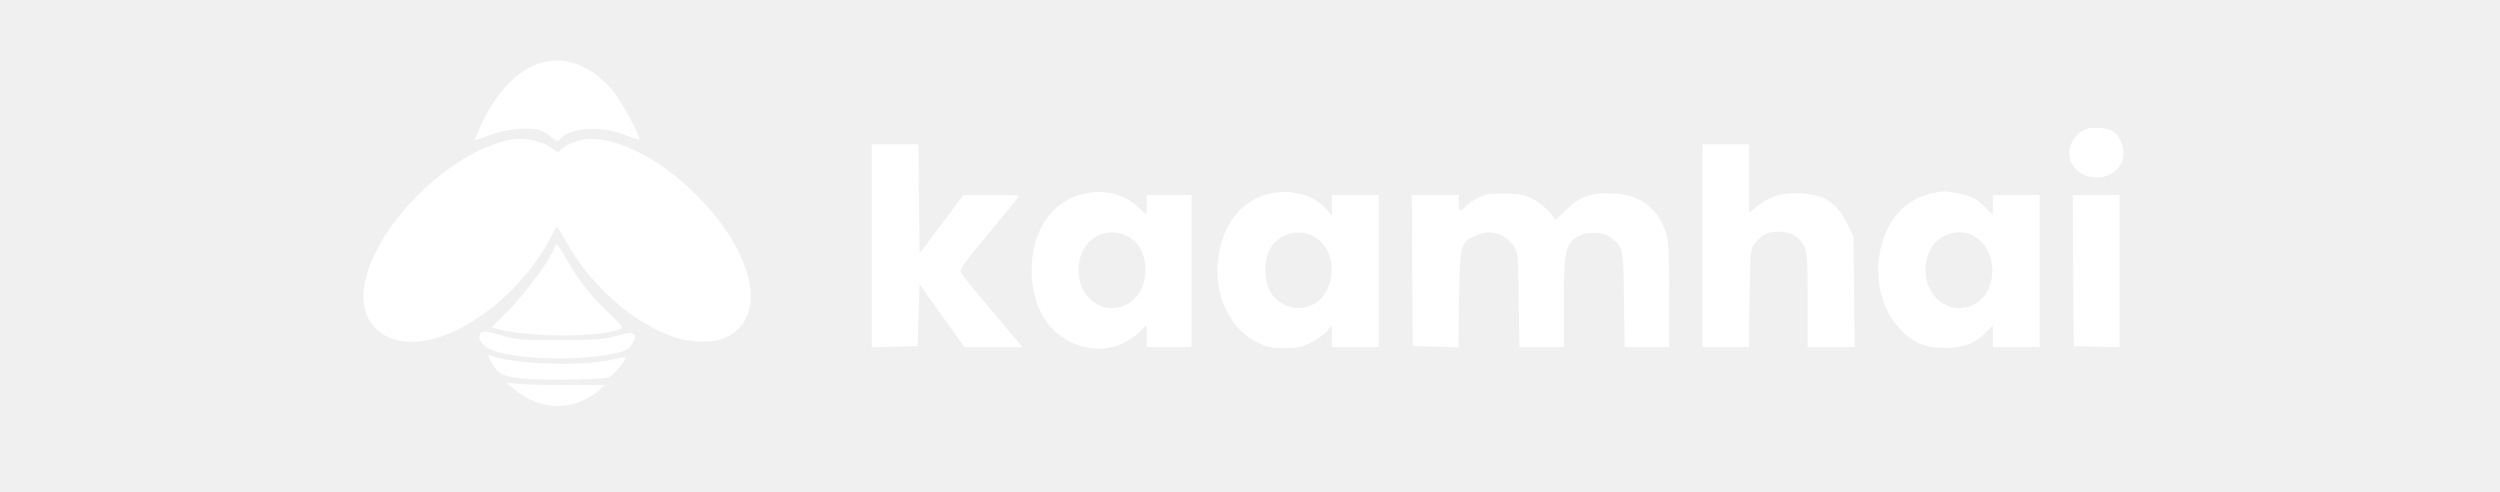
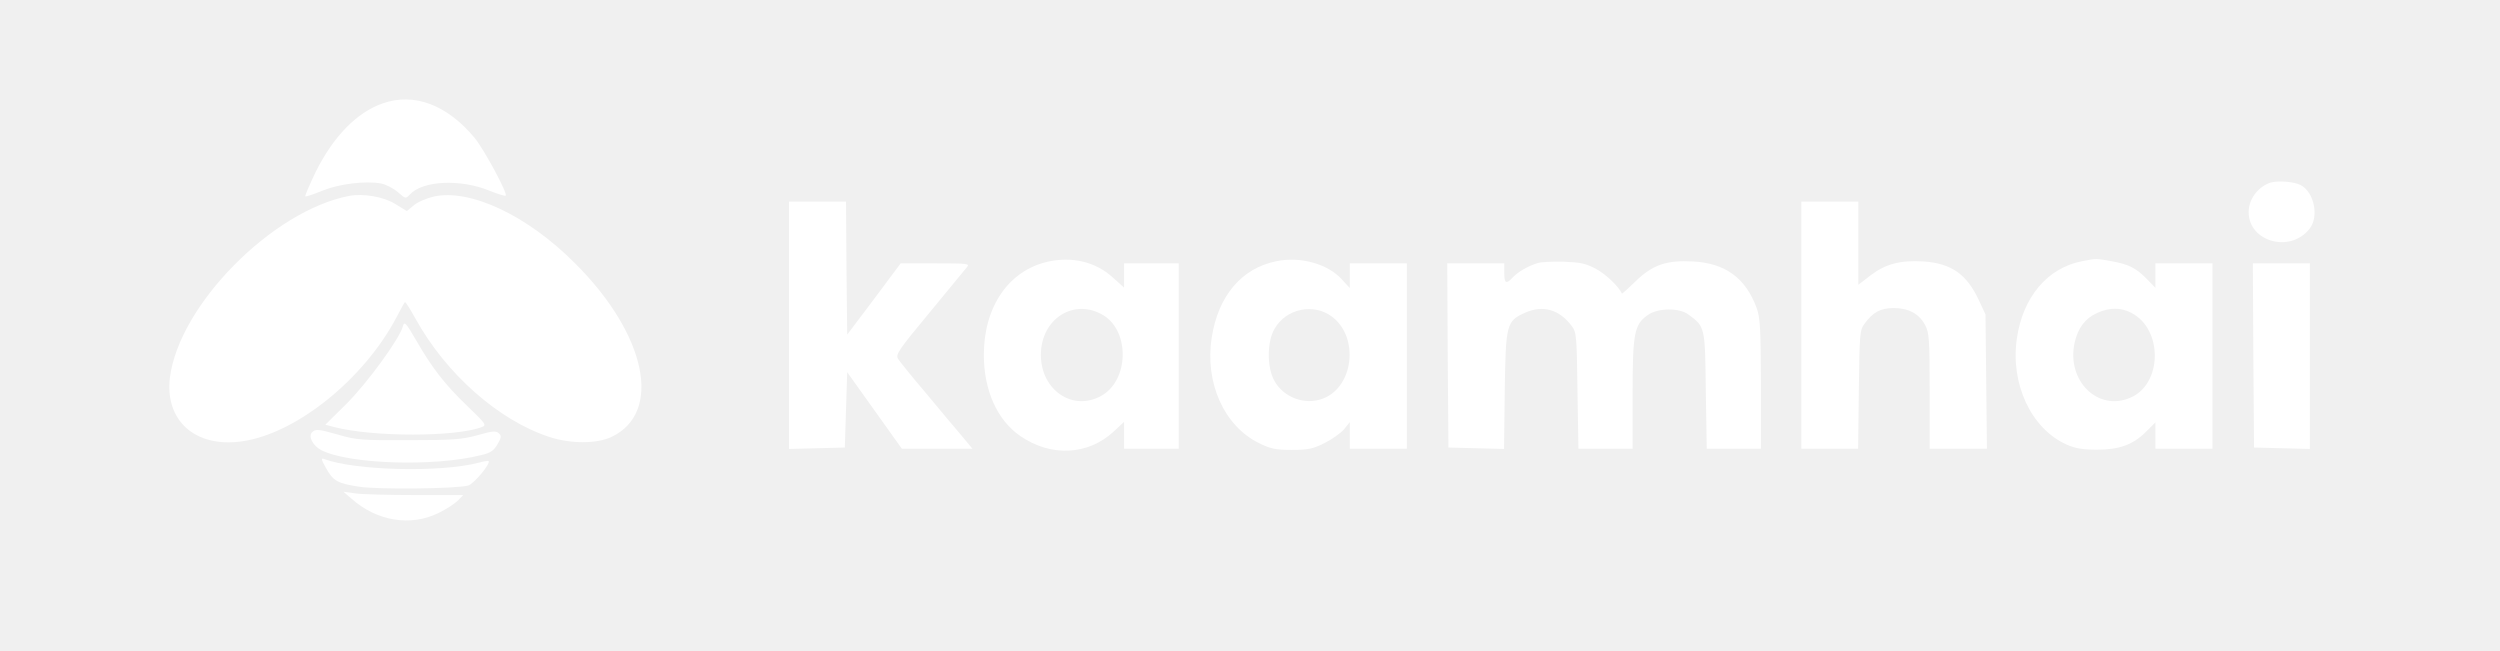
- <svg xmlns="http://www.w3.org/2000/svg" version="1.0" width="173" height="34" viewBox="0 0 1052 252" preserveAspectRatio="xMidYMid meet">
+ <svg xmlns="http://www.w3.org/2000/svg" version="1.0" width="173" height="45" viewBox="0 0 1052 252" preserveAspectRatio="xMidYMid meet">
  <g transform="translate(0,252) scale(0.1,-0.1)" fill="#ffffff" stroke="none">
    <path d="M1610 2193 c-109 -38 -207 -139 -281 -287 -26 -55 -47 -102 -44 -104 2 -2 34 8 72 24 72 29 182 42 247 30 20 -4 51 -20 70 -36 33 -29 33 -29 51 -10 53 58 212 66 334 16 35 -14 66 -24 69 -21 9 9 -89 191 -130 242 -116 140 -255 193 -388 146z" />
    <path d="M9555 1860 c-48 -15 -87 -62 -92 -112 -13 -132 171 -191 256 -82 40 51 19 153 -37 183 -28 15 -95 20 -127 11z" />
    <path d="M1470 1804 c-324 -62 -717 -460 -755 -765 -22 -181 107 -296 303 -268 228 32 513 261 651 523 17 33 33 62 35 63 2 2 22 -29 44 -69 128 -232 348 -427 562 -498 90 -30 202 -30 264 0 215 103 146 431 -154 730 -201 202 -442 315 -595 281 -30 -7 -68 -23 -84 -37 l-29 -24 -49 30 c-48 30 -133 45 -193 34z" />
    <path d="M3320 1260 l0 -521 118 3 117 3 5 158 5 159 115 -161 115 -161 149 0 148 0 -44 53 c-24 28 -92 109 -150 179 -59 69 -112 135 -119 146 -11 18 2 38 131 193 79 96 150 182 158 192 14 16 7 17 -131 17 l-147 0 -112 -150 -113 -150 -3 280 -2 280 -120 0 -120 0 0 -520z" />
    <path d="M7580 1260 l0 -520 119 0 120 0 3 249 c3 234 4 251 24 277 36 49 66 65 122 66 63 0 108 -24 133 -72 17 -31 19 -60 19 -277 l0 -243 121 0 120 0 -3 282 -3 283 -28 60 c-51 110 -117 155 -232 163 -97 6 -160 -10 -223 -58 l-52 -40 0 175 0 175 -120 0 -120 0 0 -520z" />
    <path d="M4409 1527 c-164 -37 -269 -189 -269 -392 0 -149 56 -275 154 -342 128 -88 284 -81 392 19 l44 41 0 -57 0 -56 115 0 115 0 0 390 0 390 -115 0 -115 0 0 -51 0 -51 -49 44 c-71 64 -169 88 -272 65z m235 -226 c111 -69 106 -273 -9 -338 -120 -68 -255 23 -255 172 0 153 141 241 264 166z" />
    <path d="M5371 1529 c-146 -29 -245 -146 -272 -321 -30 -190 52 -373 200 -445 47 -23 69 -28 136 -28 68 0 89 4 137 28 31 15 69 42 83 58 l25 31 0 -56 0 -56 120 0 120 0 0 390 0 390 -120 0 -120 0 0 -52 0 -52 -34 37 c-59 65 -174 97 -275 76z m235 -234 c114 -87 90 -295 -39 -344 -75 -29 -165 4 -204 74 -32 56 -32 164 0 219 48 86 165 110 243 51z" />
    <path d="M8761 1529 c-145 -28 -249 -151 -274 -325 -28 -191 60 -379 208 -446 38 -17 68 -22 130 -22 94 0 152 21 208 78 l37 37 0 -56 0 -55 120 0 120 0 0 390 0 390 -120 0 -120 0 0 -52 0 -51 -35 36 c-46 47 -76 63 -150 76 -65 12 -63 12 -124 0z m209 -218 c133 -70 129 -301 -7 -357 -137 -58 -268 74 -233 232 14 62 44 102 94 125 52 24 102 24 146 0z" />
    <path d="M6470 1521 c-42 -13 -84 -38 -104 -60 -28 -30 -36 -26 -36 19 l0 40 -120 0 -120 0 2 -387 3 -388 117 -3 117 -3 3 243 c4 282 7 295 85 330 76 34 145 14 197 -56 20 -26 21 -44 24 -272 l4 -244 114 0 114 0 0 230 c0 256 7 292 63 332 43 31 134 32 173 2 69 -51 69 -51 72 -320 l4 -244 114 0 114 0 0 273 c-1 231 -3 279 -18 319 -46 126 -132 189 -268 196 -112 6 -170 -14 -242 -84 -31 -30 -56 -53 -57 -51 -14 30 -65 79 -106 102 -46 25 -67 29 -139 32 -47 1 -96 -1 -110 -6z" />
    <path d="M9482 1133 l3 -388 118 -3 117 -3 0 391 0 390 -120 0 -120 0 2 -387z" />
    <path d="M1696 1257 c-12 -51 -150 -240 -237 -327 l-90 -89 38 -10 c162 -42 510 -42 620 0 22 8 18 13 -61 89 -93 89 -149 161 -217 280 -40 69 -48 77 -53 57z" />
    <path d="M1313 809 c-17 -17 4 -57 39 -75 114 -59 476 -71 672 -21 40 9 54 19 69 45 17 29 18 36 6 47 -12 11 -26 10 -89 -8 -65 -18 -103 -21 -290 -21 -194 -1 -222 1 -293 22 -88 25 -99 26 -114 11z" />
    <path d="M1371 660 c31 -56 49 -66 141 -80 76 -12 404 -9 458 5 23 6 96 93 86 103 -2 2 -21 -1 -42 -7 -161 -42 -522 -33 -651 16 -13 5 -11 -3 8 -37z" />
    <path d="M1480 529 c106 -94 248 -117 364 -60 34 16 71 41 83 53 l22 23 -202 0 c-111 0 -224 3 -252 7 l-50 7 35 -30z" />
  </g>
</svg>
